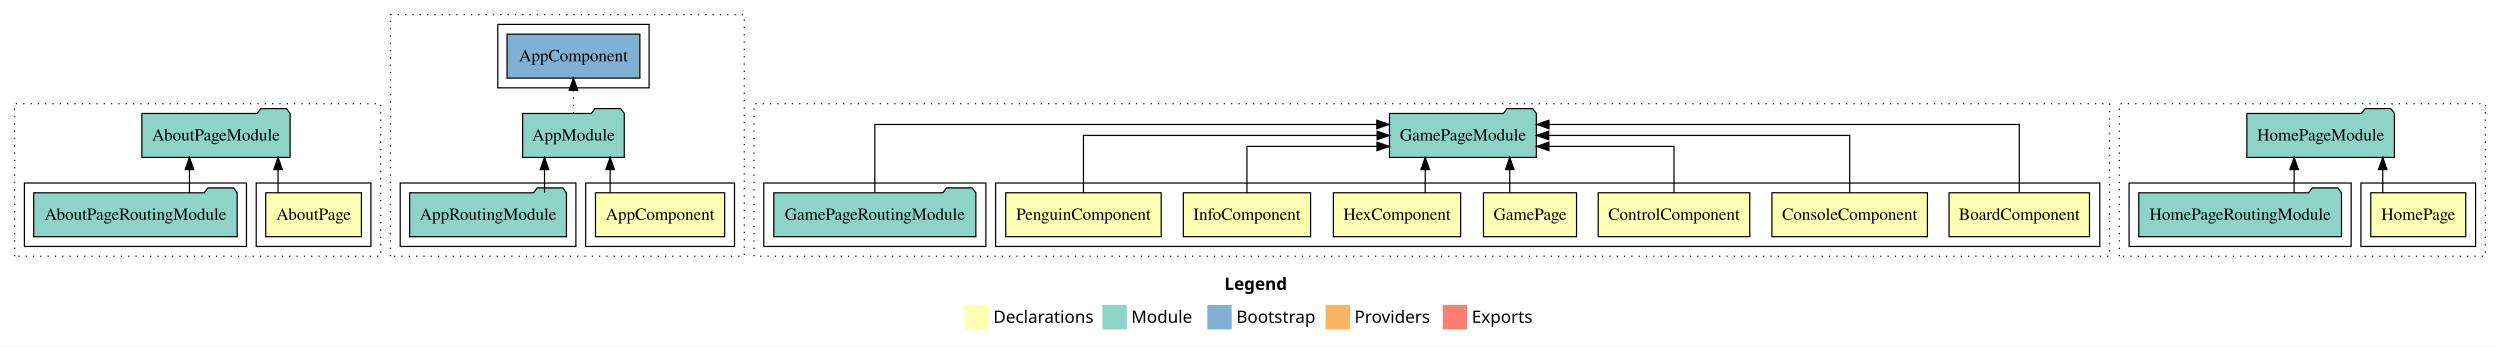
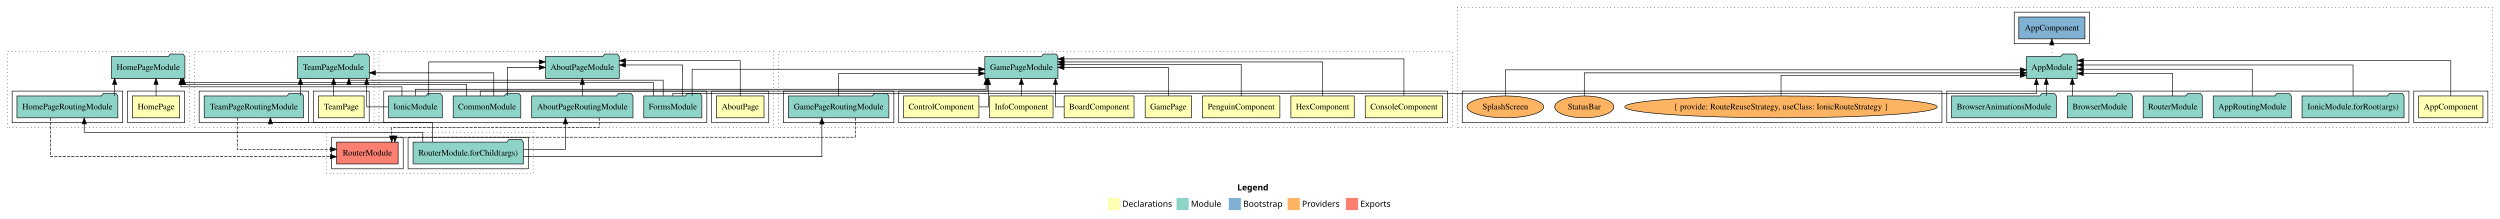
- <svg xmlns="http://www.w3.org/2000/svg" width="2049pt" height="284pt" viewBox="0.00 0.00 2049.00 284.00">
-   <g id="graph0" class="graph" transform="scale(1 1) rotate(0) translate(4 280)">
-     <polygon fill="#ffffff" stroke="transparent" points="-4,4 -4,-280 2045,-280 2045,4 -4,4" />
-     <text text-anchor="start" x="999.509" y="-42.4" font-family="sans-serif" font-weight="bold" font-size="14.00" fill="#000000">Legend</text>
-     <polygon fill="#ffffb3" stroke="transparent" points="786.5,-10 786.5,-30 806.5,-30 806.5,-10 786.5,-10" />
-     <text text-anchor="start" x="810.129" y="-15.4" font-family="sans-serif" font-size="14.00" fill="#000000">  Declarations</text>
-     <polygon fill="#8dd3c7" stroke="transparent" points="899.5,-10 899.5,-30 919.5,-30 919.5,-10 899.5,-10" />
-     <text text-anchor="start" x="923.225" y="-15.4" font-family="sans-serif" font-size="14.00" fill="#000000">  Module</text>
-     <polygon fill="#80b1d3" stroke="transparent" points="985.5,-10 985.5,-30 1005.5,-30 1005.5,-10 985.5,-10" />
-     <text text-anchor="start" x="1009.281" y="-15.4" font-family="sans-serif" font-size="14.00" fill="#000000">  Bootstrap</text>
-     <polygon fill="#fdb462" stroke="transparent" points="1082.5,-10 1082.5,-30 1102.5,-30 1102.5,-10 1082.5,-10" />
-     <text text-anchor="start" x="1106.173" y="-15.4" font-family="sans-serif" font-size="14.00" fill="#000000">  Providers</text>
-     <polygon fill="#fb8072" stroke="transparent" points="1178.5,-10 1178.5,-30 1198.5,-30 1198.5,-10 1178.5,-10" />
-     <text text-anchor="start" x="1202.226" y="-15.4" font-family="sans-serif" font-size="14.00" fill="#000000">  Exports</text>
+ <svg xmlns="http://www.w3.org/2000/svg" width="4117pt" height="360pt" viewBox="0.00 0.00 4117.00 360.00">
+   <g id="graph0" class="graph" transform="scale(1 1) rotate(0) translate(4 356)">
+     <polygon fill="#ffffff" stroke="transparent" points="-4,4 -4,-356 4113,-356 4113,4 -4,4" />
+     <text text-anchor="start" x="2033.509" y="-42.4" font-family="sans-serif" font-weight="bold" font-size="14.00" fill="#000000">Legend</text>
+     <polygon fill="#ffffb3" stroke="transparent" points="1820.5,-10 1820.5,-30 1840.5,-30 1840.5,-10 1820.5,-10" />
+     <text text-anchor="start" x="1844.129" y="-15.4" font-family="sans-serif" font-size="14.00" fill="#000000">  Declarations</text>
+     <polygon fill="#8dd3c7" stroke="transparent" points="1933.5,-10 1933.5,-30 1953.5,-30 1953.5,-10 1933.5,-10" />
+     <text text-anchor="start" x="1957.225" y="-15.4" font-family="sans-serif" font-size="14.00" fill="#000000">  Module</text>
+     <polygon fill="#80b1d3" stroke="transparent" points="2019.5,-10 2019.5,-30 2039.5,-30 2039.5,-10 2019.5,-10" />
+     <text text-anchor="start" x="2043.281" y="-15.4" font-family="sans-serif" font-size="14.00" fill="#000000">  Bootstrap</text>
+     <polygon fill="#fdb462" stroke="transparent" points="2116.5,-10 2116.5,-30 2136.5,-30 2136.5,-10 2116.5,-10" />
+     <text text-anchor="start" x="2140.173" y="-15.4" font-family="sans-serif" font-size="14.00" fill="#000000">  Providers</text>
+     <polygon fill="#fb8072" stroke="transparent" points="2212.5,-10 2212.5,-30 2232.5,-30 2232.5,-10 2212.5,-10" />
+     <text text-anchor="start" x="2236.226" y="-15.4" font-family="sans-serif" font-size="14.00" fill="#000000">  Exports</text>
    <g id="clust1" class="cluster">
-       <polygon fill="none" stroke="#000000" stroke-dasharray="1,5" points="8,-70 8,-195 308,-195 308,-70 8,-70" />
+       <polygon fill="none" stroke="#000000" stroke-dasharray="1,5" points="620,-146 620,-271 1270,-271 1270,-146 620,-146" />
    </g>
    <g id="clust2" class="cluster">
-       <polygon fill="none" stroke="#000000" points="206,-78 206,-130 300,-130 300,-78 206,-78" />
+       <polygon fill="none" stroke="#000000" points="1168,-154 1168,-206 1262,-206 1262,-154 1168,-154" />
    </g>
    <g id="clust4" class="cluster">
-       <polygon fill="none" stroke="#000000" points="16,-78 16,-130 198,-130 198,-78 16,-78" />
+       <polygon fill="none" stroke="#000000" points="628,-154 628,-206 1160,-206 1160,-154 628,-154" />
+     </g>
+     <g id="clust8" class="cluster">
+       <polygon fill="none" stroke="#000000" stroke-dasharray="1,5" points="534,-70 534,-138 874,-138 874,-70 534,-70" />
+     </g>
+     <g id="clust10" class="cluster">
+       <polygon fill="none" stroke="#000000" points="668,-78 668,-130 866,-130 866,-78 668,-78" />
+     </g>
+     <g id="clust11" class="cluster">
+       <polygon fill="none" stroke="#000000" points="542,-78 542,-130 660,-130 660,-78 542,-78" />
    </g>
    <g id="clust14" class="cluster">
-       <polygon fill="none" stroke="#000000" stroke-dasharray="1,5" points="316,-70 316,-268 606,-268 606,-70 316,-70" />
+       <polygon fill="none" stroke="#000000" stroke-dasharray="1,5" points="2396,-146 2396,-344 4101,-344 4101,-146 2396,-146" />
    </g>
    <g id="clust15" class="cluster">
-       <polygon fill="none" stroke="#000000" points="476,-78 476,-130 598,-130 598,-78 476,-78" />
+       <polygon fill="none" stroke="#000000" points="3971,-154 3971,-206 4093,-206 4093,-154 3971,-154" />
    </g>
    <g id="clust17" class="cluster">
-       <polygon fill="none" stroke="#000000" points="324,-78 324,-130 468,-130 468,-78 324,-78" />
+       <polygon fill="none" stroke="#000000" points="3202,-154 3202,-206 3963,-206 3963,-154 3202,-154" />
    </g>
    <g id="clust19" class="cluster">
-       <polygon fill="none" stroke="#000000" points="404,-208 404,-260 528,-260 528,-208 404,-208" />
-     </g>
-     <g id="clust27" class="cluster">
-       <polygon fill="none" stroke="#000000" stroke-dasharray="1,5" points="614,-70 614,-195 1725,-195 1725,-70 614,-70" />
-     </g>
-     <g id="clust28" class="cluster">
-       <polygon fill="none" stroke="#000000" points="812,-78 812,-130 1717,-130 1717,-78 812,-78" />
-     </g>
-     <g id="clust36" class="cluster">
-       <polygon fill="none" stroke="#000000" points="622,-78 622,-130 804,-130 804,-78 622,-78" />
-     </g>
-     <g id="clust46" class="cluster">
-       <polygon fill="none" stroke="#000000" stroke-dasharray="1,5" points="1733,-70 1733,-195 2033,-195 2033,-70 1733,-70" />
-     </g>
-     <g id="clust47" class="cluster">
-       <polygon fill="none" stroke="#000000" points="1931,-78 1931,-130 2025,-130 2025,-78 1931,-78" />
-     </g>
-     <g id="clust49" class="cluster">
-       <polygon fill="none" stroke="#000000" points="1741,-78 1741,-130 1923,-130 1923,-78 1741,-78" />
+       <polygon fill="none" stroke="#000000" points="3313,-284 3313,-336 3437,-336 3437,-284 3313,-284" />
+     </g>
+     <g id="clust20" class="cluster">
+       <polygon fill="none" stroke="#000000" points="2404,-154 2404,-206 3194,-206 3194,-154 2404,-154" />
+     </g>
+     <g id="clust21" class="cluster">
+       <polygon fill="none" stroke="#000000" stroke-dasharray="1,5" points="1278,-146 1278,-271 2388,-271 2388,-146 1278,-146" />
+     </g>
+     <g id="clust22" class="cluster">
+       <polygon fill="none" stroke="#000000" points="1476,-154 1476,-206 2380,-206 2380,-154 1476,-154" />
+     </g>
+     <g id="clust30" class="cluster">
+       <polygon fill="none" stroke="#000000" points="1286,-154 1286,-206 1468,-206 1468,-154 1286,-154" />
+     </g>
+     <g id="clust40" class="cluster">
+       <polygon fill="none" stroke="#000000" stroke-dasharray="1,5" points="8,-146 8,-271 308,-271 308,-146 8,-146" />
+     </g>
+     <g id="clust41" class="cluster">
+       <polygon fill="none" stroke="#000000" points="206,-154 206,-206 300,-206 300,-154 206,-154" />
+     </g>
+     <g id="clust43" class="cluster">
+       <polygon fill="none" stroke="#000000" points="16,-154 16,-206 198,-206 198,-154 16,-154" />
+     </g>
+     <g id="clust53" class="cluster">
+       <polygon fill="none" stroke="#000000" stroke-dasharray="1,5" points="316,-146 316,-271 612,-271 612,-146 316,-146" />
+     </g>
+     <g id="clust54" class="cluster">
+       <polygon fill="none" stroke="#000000" points="512,-154 512,-206 604,-206 604,-154 512,-154" />
+     </g>
+     <g id="clust56" class="cluster">
+       <polygon fill="none" stroke="#000000" points="324,-154 324,-206 504,-206 504,-154 324,-154" />
    </g>
    <g id="node1" class="node">
-       <polygon fill="#ffffb3" stroke="#000000" points="292.209,-122 213.791,-122 213.791,-86 292.209,-86 292.209,-122" />
-       <text text-anchor="middle" x="253" y="-99.8" font-family="Times,serif" font-size="14.00" fill="#000000">AboutPage</text>
+       <polygon fill="#ffffb3" stroke="#000000" points="1254.209,-198 1175.791,-198 1175.791,-162 1254.209,-162 1254.209,-198" />
+       <text text-anchor="middle" x="1215" y="-175.8" font-family="Times,serif" font-size="14.00" fill="#000000">AboutPage</text>
    </g>
    <g id="node2" class="node">
-       <polygon fill="#8dd3c7" stroke="#000000" points="233.759,-187 230.759,-191 209.759,-191 206.759,-187 112.241,-187 112.241,-151 233.759,-151 233.759,-187" />
-       <text text-anchor="middle" x="173" y="-164.8" font-family="Times,serif" font-size="14.00" fill="#000000">AboutPageModule</text>
+       <polygon fill="#8dd3c7" stroke="#000000" points="1015.759,-263 1012.759,-267 991.759,-267 988.759,-263 894.241,-263 894.241,-227 1015.759,-227 1015.759,-263" />
+       <text text-anchor="middle" x="955" y="-240.8" font-family="Times,serif" font-size="14.00" fill="#000000">AboutPageModule</text>
    </g>
    <g id="edge1" class="edge">
-       <path fill="none" stroke="#000000" d="M223.887,-122.106C223.887,-122.106 223.887,-140.991 223.887,-140.991" />
-       <polygon fill="#000000" stroke="#000000" points="220.387,-140.991 223.887,-150.991 227.387,-140.991 220.387,-140.991" />
+       <path fill="none" stroke="#000000" d="M1215,-198.011C1215,-220.485 1215,-256 1215,-256 1215,-256 1025.958,-256 1025.958,-256" />
+       <polygon fill="#000000" stroke="#000000" points="1025.958,-252.5 1015.958,-256 1025.958,-259.5 1025.958,-252.5" />
    </g>
    <g id="node3" class="node">
-       <polygon fill="#8dd3c7" stroke="#000000" points="190.377,-122 187.377,-126 166.377,-126 163.377,-122 23.623,-122 23.623,-86 190.377,-86 190.377,-122" />
-       <text text-anchor="middle" x="107" y="-99.8" font-family="Times,serif" font-size="14.00" fill="#000000">AboutPageRoutingModule</text>
+       <polygon fill="#8dd3c7" stroke="#000000" points="853.668,-198 850.668,-202 829.668,-202 826.668,-198 742.332,-198 742.332,-162 853.668,-162 853.668,-198" />
+       <text text-anchor="middle" x="798" y="-175.8" font-family="Times,serif" font-size="14.00" fill="#000000">CommonModule</text>
    </g>
    <g id="edge2" class="edge">
-       <path fill="none" stroke="#000000" d="M151.28,-122.106C151.28,-122.106 151.28,-140.991 151.28,-140.991" />
-       <polygon fill="#000000" stroke="#000000" points="147.78,-140.991 151.28,-150.991 154.78,-140.991 147.78,-140.991" />
+       <path fill="none" stroke="#000000" d="M831.5,-198.106C831.5,-217.339 831.5,-245 831.5,-245 831.5,-245 883.974,-245 883.974,-245" />
+       <polygon fill="#000000" stroke="#000000" points="883.974,-248.5 893.974,-245 883.974,-241.5 883.974,-248.5" />
+     </g>
+     <g id="node27" class="node">
+       <polygon fill="#8dd3c7" stroke="#000000" points="1738.188,-263 1735.188,-267 1714.188,-267 1711.188,-263 1617.812,-263 1617.812,-227 1738.188,-227 1738.188,-263" />
+       <text text-anchor="middle" x="1678" y="-240.8" font-family="Times,serif" font-size="14.00" fill="#000000">GamePageModule</text>
+     </g>
+     <g id="edge26" class="edge">
+       <path fill="none" stroke="#000000" d="M786.833,-198.058C786.833,-202.494 786.833,-206 786.833,-206 786.833,-206 1621.79,-206 1621.79,-206 1621.79,-206 1621.79,-216.87 1621.79,-216.87" />
+       <polygon fill="#000000" stroke="#000000" points="1618.29,-216.87 1621.79,-226.87 1625.29,-216.87 1618.29,-216.87" />
+     </g>
+     <g id="node30" class="node">
+       <polygon fill="#8dd3c7" stroke="#000000" points="300.473,-263 297.473,-267 276.473,-267 273.473,-263 179.527,-263 179.527,-227 300.473,-227 300.473,-263" />
+       <text text-anchor="middle" x="240" y="-240.8" font-family="Times,serif" font-size="14.00" fill="#000000">HomePageModule</text>
+     </g>
+     <g id="edge33" class="edge">
+       <path fill="none" stroke="#000000" d="M764.5,-198.066C764.5,-207.459 764.5,-217 764.5,-217 764.5,-217 296.099,-217 296.099,-217 296.099,-217 296.099,-217.979 296.099,-217.979" />
+       <polygon fill="#000000" stroke="#000000" points="292.599,-216.793 296.099,-226.793 299.599,-216.793 292.599,-216.793" />
+     </g>
+     <g id="node33" class="node">
+       <polygon fill="#8dd3c7" stroke="#000000" points="604.135,-263 601.135,-267 580.135,-267 577.135,-263 485.865,-263 485.865,-227 604.135,-227 604.135,-263" />
+       <text text-anchor="middle" x="545" y="-240.8" font-family="Times,serif" font-size="14.00" fill="#000000">TeamPageModule</text>
+     </g>
+     <g id="edge40" class="edge">
+       <path fill="none" stroke="#000000" d="M809.167,-198.027C809.167,-214.398 809.167,-236 809.167,-236 809.167,-236 614.284,-236 614.284,-236" />
+       <polygon fill="#000000" stroke="#000000" points="614.284,-232.5 604.284,-236 614.284,-239.5 614.284,-232.5" />
    </g>
    <g id="node4" class="node">
-       <polygon fill="#ffffb3" stroke="#000000" points="589.94,-122 484.06,-122 484.06,-86 589.94,-86 589.94,-122" />
-       <text text-anchor="middle" x="537" y="-99.8" font-family="Times,serif" font-size="14.00" fill="#000000">AppComponent</text>
+       <polygon fill="#8dd3c7" stroke="#000000" points="1151.829,-198 1148.829,-202 1127.829,-202 1124.829,-198 1056.171,-198 1056.171,-162 1151.829,-162 1151.829,-198" />
+       <text text-anchor="middle" x="1104" y="-175.8" font-family="Times,serif" font-size="14.00" fill="#000000">FormsModule</text>
+     </g>
+     <g id="edge3" class="edge">
+       <path fill="none" stroke="#000000" d="M1119.888,-198.129C1119.888,-218.572 1119.888,-249 1119.888,-249 1119.888,-249 1025.93,-249 1025.93,-249" />
+       <polygon fill="#000000" stroke="#000000" points="1025.93,-245.5 1015.93,-249 1025.93,-252.5 1025.93,-245.5" />
+     </g>
+     <g id="node10" class="node">
+       <polygon fill="#8dd3c7" stroke="#000000" points="3416.657,-263 3413.657,-267 3392.657,-267 3389.657,-263 3333.343,-263 3333.343,-227 3416.657,-227 3416.657,-263" />
+       <text text-anchor="middle" x="3375" y="-240.8" font-family="Times,serif" font-size="14.00" fill="#000000">AppModule</text>
+     </g>
+     <g id="edge12" class="edge">
+       <path fill="none" stroke="#000000" d="M1104,-198.168C1104,-200.448 1104,-202 1104,-202 1104,-202 3349.498,-202 3349.498,-202 3349.498,-202 3349.498,-216.515 3349.498,-216.515" />
+       <polygon fill="#000000" stroke="#000000" points="3345.998,-216.514 3349.498,-226.515 3352.998,-216.515 3345.998,-216.514" />
+     </g>
+     <g id="edge27" class="edge">
+       <path fill="none" stroke="#000000" d="M1135.776,-198.267C1135.776,-216.555 1135.776,-242 1135.776,-242 1135.776,-242 1607.901,-242 1607.901,-242" />
+       <polygon fill="#000000" stroke="#000000" points="1607.901,-245.5 1617.901,-242 1607.901,-238.5 1607.901,-245.5" />
+     </g>
+     <g id="edge34" class="edge">
+       <path fill="none" stroke="#000000" d="M1072.224,-198.127C1072.224,-208.711 1072.224,-220 1072.224,-220 1072.224,-220 298.293,-220 298.293,-220 298.293,-220 298.293,-220.683 298.293,-220.683" />
+       <polygon fill="#000000" stroke="#000000" points="294.793,-216.831 298.293,-226.831 301.793,-216.831 294.793,-216.831" />
+     </g>
+     <g id="edge41" class="edge">
+       <path fill="none" stroke="#000000" d="M1088.112,-198.15C1088.112,-210.271 1088.112,-224 1088.112,-224 1088.112,-224 570.514,-224 570.514,-224 570.514,-224 570.514,-224.292 570.514,-224.292" />
+       <polygon fill="#000000" stroke="#000000" points="567.014,-216.92 570.514,-226.92 574.014,-216.92 567.014,-216.92" />
    </g>
    <g id="node5" class="node">
-       <polygon fill="#8dd3c7" stroke="#000000" points="507.657,-187 504.657,-191 483.657,-191 480.657,-187 424.343,-187 424.343,-151 507.657,-151 507.657,-187" />
-       <text text-anchor="middle" x="466" y="-164.8" font-family="Times,serif" font-size="14.00" fill="#000000">AppModule</text>
-     </g>
-     <g id="edge3" class="edge">
-       <path fill="none" stroke="#000000" d="M496.054,-122.106C496.054,-122.106 496.054,-140.991 496.054,-140.991" />
-       <polygon fill="#000000" stroke="#000000" points="492.554,-140.991 496.054,-150.991 499.554,-140.991 492.554,-140.991" />
+       <polygon fill="#8dd3c7" stroke="#000000" points="724.316,-198 721.316,-202 700.316,-202 697.316,-198 635.684,-198 635.684,-162 724.316,-162 724.316,-198" />
+       <text text-anchor="middle" x="680" y="-175.8" font-family="Times,serif" font-size="14.00" fill="#000000">IonicModule</text>
+     </g>
+     <g id="edge4" class="edge">
+       <path fill="none" stroke="#000000" d="M702.079,-198.292C702.079,-220.206 702.079,-254 702.079,-254 702.079,-254 884.097,-254 884.097,-254" />
+       <polygon fill="#000000" stroke="#000000" points="884.097,-257.5 894.097,-254 884.097,-250.5 884.097,-257.5" />
+     </g>
+     <g id="edge28" class="edge">
+       <path fill="none" stroke="#000000" d="M680,-198.202C680,-204.028 680,-209 680,-209 680,-209 1619.848,-209 1619.848,-209 1619.848,-209 1619.848,-216.578 1619.848,-216.578" />
+       <polygon fill="#000000" stroke="#000000" points="1616.348,-216.578 1619.848,-226.578 1623.348,-216.578 1616.348,-216.578" />
+     </g>
+     <g id="edge35" class="edge">
+       <path fill="none" stroke="#000000" d="M657.921,-198.045C657.921,-205.749 657.921,-213 657.921,-213 657.921,-213 293.906,-213 293.906,-213 293.906,-213 293.906,-216.757 293.906,-216.757" />
+       <polygon fill="#000000" stroke="#000000" points="290.406,-216.757 293.906,-226.757 297.406,-216.757 290.406,-216.757" />
+     </g>
+     <g id="edge42" class="edge">
+       <path fill="none" stroke="#000000" d="M635.749,-180C617.231,-180 599.929,-180 599.929,-180 599.929,-180 599.929,-216.894 599.929,-216.894" />
+       <polygon fill="#000000" stroke="#000000" points="596.43,-216.894 599.929,-226.894 603.43,-216.894 596.43,-216.894" />
+     </g>
+     <g id="node6" class="node">
+       <polygon fill="#8dd3c7" stroke="#000000" points="1038.377,-198 1035.377,-202 1014.377,-202 1011.377,-198 871.623,-198 871.623,-162 1038.377,-162 1038.377,-198" />
+       <text text-anchor="middle" x="955" y="-175.8" font-family="Times,serif" font-size="14.00" fill="#000000">AboutPageRoutingModule</text>
+     </g>
+     <g id="edge5" class="edge">
+       <path fill="none" stroke="#000000" d="M955,-198.106C955,-198.106 955,-216.991 955,-216.991" />
+       <polygon fill="#000000" stroke="#000000" points="951.5,-216.991 955,-226.991 958.5,-216.991 951.5,-216.991" />
+     </g>
+     <g id="node8" class="node">
+       <polygon fill="#fb8072" stroke="#000000" points="651.652,-122 550.348,-122 550.348,-86 651.652,-86 651.652,-122" />
+       <text text-anchor="middle" x="601" y="-99.8" font-family="Times,serif" font-size="14.00" fill="#000000">RouterModule </text>
+     </g>
+     <g id="edge7" class="edge">
+       <path fill="none" stroke="#000000" stroke-dasharray="5,2" d="M982.813,-161.806C982.813,-153.722 982.813,-146 982.813,-146 982.813,-146 641.087,-146 641.087,-146 641.087,-146 641.087,-132.055 641.087,-132.055" />
+       <polygon fill="#000000" stroke="#000000" points="644.587,-132.055 641.087,-122.055 637.587,-132.056 644.587,-132.055" />
    </g>
    <g id="node7" class="node">
-       <polygon fill="#80b1d3" stroke="#000000" points="520.439,-252 411.561,-252 411.561,-216 520.439,-216 520.439,-252" />
-       <text text-anchor="middle" x="466" y="-229.8" font-family="Times,serif" font-size="14.00" fill="#000000">AppComponent </text>
-     </g>
-     <g id="edge5" class="edge">
-       <path fill="none" stroke="#000000" stroke-dasharray="1,5" d="M466,-187.106C466,-187.106 466,-205.991 466,-205.991" />
-       <polygon fill="#000000" stroke="#000000" points="462.5,-205.991 466,-215.991 469.5,-205.991 462.5,-205.991" />
-     </g>
-     <g id="node6" class="node">
-       <polygon fill="#8dd3c7" stroke="#000000" points="460.274,-122 457.274,-126 436.274,-126 433.274,-122 331.726,-122 331.726,-86 460.274,-86 460.274,-122" />
-       <text text-anchor="middle" x="396" y="-99.8" font-family="Times,serif" font-size="14.00" fill="#000000">AppRoutingModule</text>
-     </g>
-     <g id="edge4" class="edge">
-       <path fill="none" stroke="#000000" d="M442.279,-122.106C442.279,-122.106 442.279,-140.991 442.279,-140.991" />
-       <polygon fill="#000000" stroke="#000000" points="438.779,-140.991 442.279,-150.991 445.779,-140.991 438.779,-140.991" />
-     </g>
-     <g id="node8" class="node">
-       <polygon fill="#ffffb3" stroke="#000000" points="1708.545,-122 1593.455,-122 1593.455,-86 1708.545,-86 1708.545,-122" />
-       <text text-anchor="middle" x="1651" y="-99.8" font-family="Times,serif" font-size="14.00" fill="#000000">BoardComponent</text>
+       <polygon fill="#8dd3c7" stroke="#000000" points="857.732,-122 854.732,-126 833.732,-126 830.732,-122 676.268,-122 676.268,-86 857.732,-86 857.732,-122" />
+       <text text-anchor="middle" x="767" y="-99.8" font-family="Times,serif" font-size="14.00" fill="#000000">RouterModule.forChild(args)</text>
+     </g>
+     <g id="edge6" class="edge">
+       <path fill="none" stroke="#000000" d="M857.858,-110C894.013,-110 927.187,-110 927.187,-110 927.187,-110 927.187,-151.973 927.187,-151.973" />
+       <polygon fill="#000000" stroke="#000000" points="923.687,-151.973 927.187,-161.973 930.687,-151.973 923.687,-151.973" />
+     </g>
+     <g id="node28" class="node">
+       <polygon fill="#8dd3c7" stroke="#000000" points="1459.806,-198 1456.806,-202 1435.806,-202 1432.806,-198 1294.194,-198 1294.194,-162 1459.806,-162 1459.806,-198" />
+       <text text-anchor="middle" x="1377" y="-175.8" font-family="Times,serif" font-size="14.00" fill="#000000">GamePageRoutingModule</text>
+     </g>
+     <g id="edge30" class="edge">
+       <path fill="none" stroke="#000000" d="M857.688,-98C1021.395,-98 1349.449,-98 1349.449,-98 1349.449,-98 1349.449,-151.802 1349.449,-151.802" />
+       <polygon fill="#000000" stroke="#000000" points="1345.949,-151.802 1349.449,-161.802 1352.949,-151.802 1345.949,-151.802" />
+     </g>
+     <g id="node31" class="node">
+       <polygon fill="#8dd3c7" stroke="#000000" points="190.091,-198 187.091,-202 166.091,-202 163.091,-198 23.909,-198 23.909,-162 190.091,-162 190.091,-198" />
+       <text text-anchor="middle" x="107" y="-175.8" font-family="Times,serif" font-size="14.00" fill="#000000">HomePageRoutingModule</text>
+     </g>
+     <g id="edge37" class="edge">
+       <path fill="none" stroke="#000000" d="M692.308,-122.194C692.308,-130.278 692.308,-138 692.308,-138 692.308,-138 134.682,-138 134.682,-138 134.682,-138 134.682,-151.945 134.682,-151.945" />
+       <polygon fill="#000000" stroke="#000000" points="131.182,-151.944 134.682,-161.945 138.182,-151.945 131.182,-151.944" />
+     </g>
+     <g id="node34" class="node">
+       <polygon fill="#8dd3c7" stroke="#000000" points="495.752,-198 492.752,-202 471.752,-202 468.752,-198 332.248,-198 332.248,-162 495.752,-162 495.752,-198" />
+       <text text-anchor="middle" x="414" y="-175.8" font-family="Times,serif" font-size="14.00" fill="#000000">TeamPageRoutingModule</text>
+     </g>
+     <g id="edge44" class="edge">
+       <path fill="none" stroke="#000000" d="M708.233,-122.051C708.233,-136.373 708.233,-154 708.233,-154 708.233,-154 441.292,-154 441.292,-154 441.292,-154 441.292,-154.794 441.292,-154.794" />
+       <polygon fill="#000000" stroke="#000000" points="437.792,-151.942 441.292,-161.942 444.792,-151.942 437.792,-151.942" />
+     </g>
+     <g id="node9" class="node">
+       <polygon fill="#ffffb3" stroke="#000000" points="4084.94,-198 3979.06,-198 3979.06,-162 4084.94,-162 4084.94,-198" />
+       <text text-anchor="middle" x="4032" y="-175.8" font-family="Times,serif" font-size="14.00" fill="#000000">AppComponent</text>
+     </g>
+     <g id="edge8" class="edge">
+       <path fill="none" stroke="#000000" d="M4032,-198.011C4032,-220.485 4032,-256 4032,-256 4032,-256 3426.847,-256 3426.847,-256" />
+       <polygon fill="#000000" stroke="#000000" points="3426.847,-252.5 3416.847,-256 3426.847,-259.5 3426.847,-252.5" />
+     </g>
+     <g id="node16" class="node">
+       <polygon fill="#80b1d3" stroke="#000000" points="3429.439,-328 3320.561,-328 3320.561,-292 3429.439,-292 3429.439,-328" />
+       <text text-anchor="middle" x="3375" y="-305.8" font-family="Times,serif" font-size="14.00" fill="#000000">AppComponent </text>
+     </g>
+     <g id="edge15" class="edge">
+       <path fill="none" stroke="#000000" stroke-dasharray="1,5" d="M3375,-263.106C3375,-263.106 3375,-281.991 3375,-281.991" />
+       <polygon fill="#000000" stroke="#000000" points="3371.5,-281.991 3375,-291.991 3378.5,-281.991 3371.5,-281.991" />
+     </g>
+     <g id="node11" class="node">
+       <polygon fill="#8dd3c7" stroke="#000000" points="3622.653,-198 3619.653,-202 3598.653,-202 3595.653,-198 3525.347,-198 3525.347,-162 3622.653,-162 3622.653,-198" />
+       <text text-anchor="middle" x="3574" y="-175.8" font-family="Times,serif" font-size="14.00" fill="#000000">RouterModule</text>
+     </g>
+     <g id="edge9" class="edge">
+       <path fill="none" stroke="#000000" d="M3574,-198.009C3574,-214.049 3574,-235 3574,-235 3574,-235 3426.717,-235 3426.717,-235" />
+       <polygon fill="#000000" stroke="#000000" points="3426.717,-231.5 3416.717,-235 3426.717,-238.5 3426.717,-231.5" />
+     </g>
+     <g id="node12" class="node">
+       <polygon fill="#8dd3c7" stroke="#000000" points="3507.473,-198 3504.473,-202 3483.473,-202 3480.473,-198 3400.527,-198 3400.527,-162 3507.473,-162 3507.473,-198" />
+       <text text-anchor="middle" x="3454" y="-175.8" font-family="Times,serif" font-size="14.00" fill="#000000">BrowserModule</text>
+     </g>
+     <g id="edge10" class="edge">
+       <path fill="none" stroke="#000000" d="M3408.671,-198.106C3408.671,-198.106 3408.671,-216.991 3408.671,-216.991" />
+       <polygon fill="#000000" stroke="#000000" points="3405.171,-216.991 3408.671,-226.991 3412.171,-216.991 3405.171,-216.991" />
+     </g>
+     <g id="node13" class="node">
+       <polygon fill="#8dd3c7" stroke="#000000" points="3382.302,-198 3379.302,-202 3358.302,-202 3355.302,-198 3209.698,-198 3209.698,-162 3382.302,-162 3382.302,-198" />
+       <text text-anchor="middle" x="3296" y="-175.8" font-family="Times,serif" font-size="14.00" fill="#000000">BrowserAnimationsModule</text>
+     </g>
+     <g id="edge11" class="edge">
+       <path fill="none" stroke="#000000" d="M3365.825,-198.106C3365.825,-198.106 3365.825,-216.991 3365.825,-216.991" />
+       <polygon fill="#000000" stroke="#000000" points="3362.325,-216.991 3365.825,-226.991 3369.325,-216.991 3362.325,-216.991" />
+     </g>
+     <g id="node14" class="node">
+       <polygon fill="#8dd3c7" stroke="#000000" points="3955.005,-198 3952.005,-202 3931.005,-202 3928.005,-198 3786.995,-198 3786.995,-162 3955.005,-162 3955.005,-198" />
+       <text text-anchor="middle" x="3871" y="-175.8" font-family="Times,serif" font-size="14.00" fill="#000000">IonicModule.forRoot(args)</text>
+     </g>
+     <g id="edge13" class="edge">
+       <path fill="none" stroke="#000000" d="M3871,-198.129C3871,-218.572 3871,-249 3871,-249 3871,-249 3426.861,-249 3426.861,-249" />
+       <polygon fill="#000000" stroke="#000000" points="3426.861,-245.5 3416.861,-249 3426.861,-252.5 3426.861,-245.5" />
    </g>
    <g id="node15" class="node">
-       <polygon fill="#8dd3c7" stroke="#000000" points="1255.188,-187 1252.188,-191 1231.188,-191 1228.188,-187 1134.812,-187 1134.812,-151 1255.188,-151 1255.188,-187" />
-       <text text-anchor="middle" x="1195" y="-164.8" font-family="Times,serif" font-size="14.00" fill="#000000">GamePageModule</text>
-     </g>
-     <g id="edge6" class="edge">
-       <path fill="none" stroke="#000000" d="M1651,-122.292C1651,-144.206 1651,-178 1651,-178 1651,-178 1265.553,-178 1265.553,-178" />
-       <polygon fill="#000000" stroke="#000000" points="1265.553,-174.5 1255.553,-178 1265.553,-181.5 1265.553,-174.5" />
-     </g>
-     <g id="node9" class="node">
-       <polygon fill="#ffffb3" stroke="#000000" points="1575.719,-122 1448.281,-122 1448.281,-86 1575.719,-86 1575.719,-122" />
-       <text text-anchor="middle" x="1512" y="-99.8" font-family="Times,serif" font-size="14.00" fill="#000000">ConsoleComponent</text>
-     </g>
-     <g id="edge7" class="edge">
-       <path fill="none" stroke="#000000" d="M1512,-122.106C1512,-141.339 1512,-169 1512,-169 1512,-169 1265.371,-169 1265.371,-169" />
-       <polygon fill="#000000" stroke="#000000" points="1265.371,-165.5 1255.371,-169 1265.371,-172.5 1265.371,-165.5" />
-     </g>
-     <g id="node10" class="node">
-       <polygon fill="#ffffb3" stroke="#000000" points="1430.111,-122 1305.889,-122 1305.889,-86 1430.111,-86 1430.111,-122" />
-       <text text-anchor="middle" x="1368" y="-99.8" font-family="Times,serif" font-size="14.00" fill="#000000">ControlComponent</text>
-     </g>
-     <g id="edge8" class="edge">
-       <path fill="none" stroke="#000000" d="M1368,-122.027C1368,-138.398 1368,-160 1368,-160 1368,-160 1265.507,-160 1265.507,-160" />
-       <polygon fill="#000000" stroke="#000000" points="1265.507,-156.5 1255.507,-160 1265.507,-163.5 1265.507,-156.5" />
-     </g>
-     <g id="node11" class="node">
-       <polygon fill="#ffffb3" stroke="#000000" points="1288.139,-122 1211.861,-122 1211.861,-86 1288.139,-86 1288.139,-122" />
-       <text text-anchor="middle" x="1250" y="-99.8" font-family="Times,serif" font-size="14.00" fill="#000000">GamePage</text>
-     </g>
-     <g id="edge9" class="edge">
-       <path fill="none" stroke="#000000" d="M1233.388,-122.106C1233.388,-122.106 1233.388,-140.991 1233.388,-140.991" />
-       <polygon fill="#000000" stroke="#000000" points="1229.888,-140.991 1233.388,-150.991 1236.888,-140.991 1229.888,-140.991" />
-     </g>
-     <g id="node12" class="node">
-       <polygon fill="#ffffb3" stroke="#000000" points="1193.154,-122 1088.846,-122 1088.846,-86 1193.154,-86 1193.154,-122" />
-       <text text-anchor="middle" x="1141" y="-99.8" font-family="Times,serif" font-size="14.00" fill="#000000">HexComponent</text>
-     </g>
-     <g id="edge10" class="edge">
-       <path fill="none" stroke="#000000" d="M1164.116,-122.106C1164.116,-122.106 1164.116,-140.991 1164.116,-140.991" />
-       <polygon fill="#000000" stroke="#000000" points="1160.617,-140.991 1164.116,-150.991 1167.617,-140.991 1160.617,-140.991" />
-     </g>
-     <g id="node13" class="node">
-       <polygon fill="#ffffb3" stroke="#000000" points="1070.154,-122 965.846,-122 965.846,-86 1070.154,-86 1070.154,-122" />
-       <text text-anchor="middle" x="1018" y="-99.8" font-family="Times,serif" font-size="14.00" fill="#000000">InfoComponent</text>
-     </g>
-     <g id="edge11" class="edge">
-       <path fill="none" stroke="#000000" d="M1018,-122.027C1018,-138.398 1018,-160 1018,-160 1018,-160 1124.582,-160 1124.582,-160" />
-       <polygon fill="#000000" stroke="#000000" points="1124.582,-163.5 1134.582,-160 1124.582,-156.5 1124.582,-163.5" />
-     </g>
-     <g id="node14" class="node">
-       <polygon fill="#ffffb3" stroke="#000000" points="947.72,-122 820.28,-122 820.28,-86 947.72,-86 947.72,-122" />
-       <text text-anchor="middle" x="884" y="-99.8" font-family="Times,serif" font-size="14.00" fill="#000000">PenguinComponent</text>
-     </g>
-     <g id="edge12" class="edge">
-       <path fill="none" stroke="#000000" d="M884,-122.106C884,-141.339 884,-169 884,-169 884,-169 1124.667,-169 1124.667,-169" />
-       <polygon fill="#000000" stroke="#000000" points="1124.667,-172.5 1134.667,-169 1124.667,-165.5 1124.667,-172.5" />
-     </g>
-     <g id="node16" class="node">
-       <polygon fill="#8dd3c7" stroke="#000000" points="795.806,-122 792.806,-126 771.806,-126 768.806,-122 630.194,-122 630.194,-86 795.806,-86 795.806,-122" />
-       <text text-anchor="middle" x="713" y="-99.8" font-family="Times,serif" font-size="14.00" fill="#000000">GamePageRoutingModule</text>
-     </g>
-     <g id="edge13" class="edge">
-       <path fill="none" stroke="#000000" d="M713,-122.292C713,-144.206 713,-178 713,-178 713,-178 1124.442,-178 1124.442,-178" />
-       <polygon fill="#000000" stroke="#000000" points="1124.443,-181.5 1134.442,-178 1124.442,-174.5 1124.443,-181.5" />
+       <polygon fill="#8dd3c7" stroke="#000000" points="3769.274,-198 3766.274,-202 3745.274,-202 3742.274,-198 3640.726,-198 3640.726,-162 3769.274,-162 3769.274,-198" />
+       <text text-anchor="middle" x="3705" y="-175.8" font-family="Times,serif" font-size="14.00" fill="#000000">AppRoutingModule</text>
+     </g>
+     <g id="edge14" class="edge">
+       <path fill="none" stroke="#000000" d="M3705,-198.267C3705,-216.555 3705,-242 3705,-242 3705,-242 3426.795,-242 3426.795,-242" />
+       <polygon fill="#000000" stroke="#000000" points="3426.795,-238.5 3416.795,-242 3426.795,-245.5 3426.795,-238.5" />
    </g>
    <g id="node17" class="node">
-       <polygon fill="#ffffb3" stroke="#000000" points="2016.925,-122 1939.075,-122 1939.075,-86 2016.925,-86 2016.925,-122" />
-       <text text-anchor="middle" x="1978" y="-99.8" font-family="Times,serif" font-size="14.00" fill="#000000">HomePage</text>
+       <ellipse fill="#fdb462" stroke="#000000" cx="2605" cy="-180" rx="48.669" ry="18" />
+       <text text-anchor="middle" x="2605" y="-175.8" font-family="Times,serif" font-size="14.00" fill="#000000">StatusBar</text>
+     </g>
+     <g id="edge16" class="edge">
+       <path fill="none" stroke="#000000" d="M2605,-198.027C2605,-214.398 2605,-236 2605,-236 2605,-236 3323.328,-236 3323.328,-236" />
+       <polygon fill="#000000" stroke="#000000" points="3323.329,-239.5 3333.328,-236 3323.328,-232.5 3323.329,-239.5" />
    </g>
    <g id="node18" class="node">
-       <polygon fill="#8dd3c7" stroke="#000000" points="1958.473,-187 1955.473,-191 1934.473,-191 1931.473,-187 1837.527,-187 1837.527,-151 1958.473,-151 1958.473,-187" />
-       <text text-anchor="middle" x="1898" y="-164.8" font-family="Times,serif" font-size="14.00" fill="#000000">HomePageModule</text>
-     </g>
-     <g id="edge14" class="edge">
-       <path fill="none" stroke="#000000" d="M1948.888,-122.106C1948.888,-122.106 1948.888,-140.991 1948.888,-140.991" />
-       <polygon fill="#000000" stroke="#000000" points="1945.388,-140.991 1948.888,-150.991 1952.388,-140.991 1945.388,-140.991" />
+       <ellipse fill="#fdb462" stroke="#000000" cx="2475" cy="-180" rx="63.119" ry="18" />
+       <text text-anchor="middle" x="2475" y="-175.8" font-family="Times,serif" font-size="14.00" fill="#000000">SplashScreen</text>
+     </g>
+     <g id="edge17" class="edge">
+       <path fill="none" stroke="#000000" d="M2475,-198.302C2475,-216.27 2475,-241 2475,-241 2475,-241 3323.098,-241 3323.098,-241" />
+       <polygon fill="#000000" stroke="#000000" points="3323.098,-244.5 3333.098,-241 3323.098,-237.5 3323.098,-244.5" />
    </g>
    <g id="node19" class="node">
-       <polygon fill="#8dd3c7" stroke="#000000" points="1915.091,-122 1912.091,-126 1891.091,-126 1888.091,-122 1748.909,-122 1748.909,-86 1915.091,-86 1915.091,-122" />
-       <text text-anchor="middle" x="1832" y="-99.8" font-family="Times,serif" font-size="14.00" fill="#000000">HomePageRoutingModule</text>
-     </g>
-     <g id="edge15" class="edge">
-       <path fill="none" stroke="#000000" d="M1876.28,-122.106C1876.28,-122.106 1876.28,-140.991 1876.28,-140.991" />
-       <polygon fill="#000000" stroke="#000000" points="1872.78,-140.991 1876.28,-150.991 1879.78,-140.991 1872.78,-140.991" />
+       <ellipse fill="#fdb462" stroke="#000000" cx="2929" cy="-180" rx="257.272" ry="18" />
+       <text text-anchor="middle" x="2929" y="-175.8" font-family="Times,serif" font-size="14.00" fill="#000000">{ provide: RouteReuseStrategy, useClass: IonicRouteStrategy }</text>
+     </g>
+     <g id="edge18" class="edge">
+       <path fill="none" stroke="#000000" d="M2929,-198.187C2929,-213.182 2929,-232 2929,-232 2929,-232 3323.041,-232 3323.041,-232" />
+       <polygon fill="#000000" stroke="#000000" points="3323.041,-235.5 3333.041,-232 3323.041,-228.5 3323.041,-235.5" />
+     </g>
+     <g id="node20" class="node">
+       <polygon fill="#ffffb3" stroke="#000000" points="1958.139,-198 1881.861,-198 1881.861,-162 1958.139,-162 1958.139,-198" />
+       <text text-anchor="middle" x="1920" y="-175.8" font-family="Times,serif" font-size="14.00" fill="#000000">GamePage</text>
+     </g>
+     <g id="edge19" class="edge">
+       <path fill="none" stroke="#000000" d="M1920,-198.106C1920,-217.339 1920,-245 1920,-245 1920,-245 1748.131,-245 1748.131,-245" />
+       <polygon fill="#000000" stroke="#000000" points="1748.131,-241.5 1738.131,-245 1748.131,-248.5 1748.131,-241.5" />
+     </g>
+     <g id="node21" class="node">
+       <polygon fill="#ffffb3" stroke="#000000" points="1863.545,-198 1748.455,-198 1748.455,-162 1863.545,-162 1863.545,-198" />
+       <text text-anchor="middle" x="1806" y="-175.8" font-family="Times,serif" font-size="14.00" fill="#000000">BoardComponent</text>
+     </g>
+     <g id="edge20" class="edge">
+       <path fill="none" stroke="#000000" d="M1748.394,-180C1740.048,-180 1734.21,-180 1734.21,-180 1734.21,-180 1734.21,-216.894 1734.21,-216.894" />
+       <polygon fill="#000000" stroke="#000000" points="1730.71,-216.894 1734.21,-226.894 1737.71,-216.894 1730.71,-216.894" />
+     </g>
+     <g id="node22" class="node">
+       <polygon fill="#ffffb3" stroke="#000000" points="1730.154,-198 1625.846,-198 1625.846,-162 1730.154,-162 1730.154,-198" />
+       <text text-anchor="middle" x="1678" y="-175.8" font-family="Times,serif" font-size="14.00" fill="#000000">InfoComponent</text>
+     </g>
+     <g id="edge21" class="edge">
+       <path fill="none" stroke="#000000" d="M1678,-198.106C1678,-198.106 1678,-216.991 1678,-216.991" />
+       <polygon fill="#000000" stroke="#000000" points="1674.5,-216.991 1678,-226.991 1681.5,-216.991 1674.5,-216.991" />
+     </g>
+     <g id="node23" class="node">
+       <polygon fill="#ffffb3" stroke="#000000" points="1608.111,-198 1483.889,-198 1483.889,-162 1608.111,-162 1608.111,-198" />
+       <text text-anchor="middle" x="1546" y="-175.8" font-family="Times,serif" font-size="14.00" fill="#000000">ControlComponent</text>
+     </g>
+     <g id="edge22" class="edge">
+       <path fill="none" stroke="#000000" d="M1608.374,-180C1617.411,-180 1623.731,-180 1623.731,-180 1623.731,-180 1623.731,-216.894 1623.731,-216.894" />
+       <polygon fill="#000000" stroke="#000000" points="1620.232,-216.894 1623.731,-226.894 1627.232,-216.894 1620.232,-216.894" />
+     </g>
+     <g id="node24" class="node">
+       <polygon fill="#ffffb3" stroke="#000000" points="2371.719,-198 2244.281,-198 2244.281,-162 2371.719,-162 2371.719,-198" />
+       <text text-anchor="middle" x="2308" y="-175.8" font-family="Times,serif" font-size="14.00" fill="#000000">ConsoleComponent</text>
+     </g>
+     <g id="edge23" class="edge">
+       <path fill="none" stroke="#000000" d="M2308,-198.323C2308,-221.66 2308,-259 2308,-259 2308,-259 1748.122,-259 1748.122,-259" />
+       <polygon fill="#000000" stroke="#000000" points="1748.122,-255.5 1738.122,-259 1748.122,-262.5 1748.122,-255.5" />
+     </g>
+     <g id="node25" class="node">
+       <polygon fill="#ffffb3" stroke="#000000" points="2226.154,-198 2121.846,-198 2121.846,-162 2226.154,-162 2226.154,-198" />
+       <text text-anchor="middle" x="2174" y="-175.8" font-family="Times,serif" font-size="14.00" fill="#000000">HexComponent</text>
+     </g>
+     <g id="edge24" class="edge">
+       <path fill="none" stroke="#000000" d="M2174,-198.292C2174,-220.206 2174,-254 2174,-254 2174,-254 1748.323,-254 1748.323,-254" />
+       <polygon fill="#000000" stroke="#000000" points="1748.323,-250.5 1738.323,-254 1748.323,-257.5 1748.323,-250.5" />
+     </g>
+     <g id="node26" class="node">
+       <polygon fill="#ffffb3" stroke="#000000" points="2103.72,-198 1976.28,-198 1976.28,-162 2103.72,-162 2103.72,-198" />
+       <text text-anchor="middle" x="2040" y="-175.8" font-family="Times,serif" font-size="14.00" fill="#000000">PenguinComponent</text>
+     </g>
+     <g id="edge25" class="edge">
+       <path fill="none" stroke="#000000" d="M2040,-198.027C2040,-218.767 2040,-250 2040,-250 2040,-250 1748.183,-250 1748.183,-250" />
+       <polygon fill="#000000" stroke="#000000" points="1748.183,-246.5 1738.183,-250 1748.183,-253.5 1748.183,-246.5" />
+     </g>
+     <g id="edge31" class="edge">
+       <path fill="none" stroke="#000000" stroke-dasharray="5,2" d="M1404.551,-161.949C1404.551,-147.627 1404.551,-130 1404.551,-130 1404.551,-130 646.332,-130 646.332,-130 646.332,-130 646.332,-129.206 646.332,-129.206" />
+       <polygon fill="#000000" stroke="#000000" points="649.832,-132.058 646.332,-122.058 642.832,-132.058 649.832,-132.058" />
+     </g>
+     <g id="edge29" class="edge">
+       <path fill="none" stroke="#000000" d="M1377,-198.009C1377,-214.049 1377,-235 1377,-235 1377,-235 1607.812,-235 1607.812,-235" />
+       <polygon fill="#000000" stroke="#000000" points="1607.812,-238.5 1617.812,-235 1607.812,-231.5 1607.812,-238.5" />
+     </g>
+     <g id="node29" class="node">
+       <polygon fill="#ffffb3" stroke="#000000" points="291.925,-198 214.075,-198 214.075,-162 291.925,-162 291.925,-198" />
+       <text text-anchor="middle" x="253" y="-175.8" font-family="Times,serif" font-size="14.00" fill="#000000">HomePage</text>
+     </g>
+     <g id="edge32" class="edge">
+       <path fill="none" stroke="#000000" d="M253,-198.106C253,-198.106 253,-216.991 253,-216.991" />
+       <polygon fill="#000000" stroke="#000000" points="249.5,-216.991 253,-226.991 256.5,-216.991 249.5,-216.991" />
+     </g>
+     <g id="edge38" class="edge">
+       <path fill="none" stroke="#000000" stroke-dasharray="5,2" d="M79.318,-161.802C79.318,-137.644 79.318,-98 79.318,-98 79.318,-98 540.029,-98 540.029,-98" />
+       <polygon fill="#000000" stroke="#000000" points="540.029,-101.5 550.029,-98 540.029,-94.5 540.029,-101.5" />
+     </g>
+     <g id="edge36" class="edge">
+       <path fill="none" stroke="#000000" d="M184.78,-198.106C184.78,-198.106 184.78,-216.991 184.78,-216.991" />
+       <polygon fill="#000000" stroke="#000000" points="181.28,-216.991 184.78,-226.991 188.28,-216.991 181.28,-216.991" />
+     </g>
+     <g id="node32" class="node">
+       <polygon fill="#ffffb3" stroke="#000000" points="595.584,-198 520.416,-198 520.416,-162 595.584,-162 595.584,-198" />
+       <text text-anchor="middle" x="558" y="-175.8" font-family="Times,serif" font-size="14.00" fill="#000000">TeamPage</text>
+     </g>
+     <g id="edge39" class="edge">
+       <path fill="none" stroke="#000000" d="M545.486,-198.106C545.486,-198.106 545.486,-216.991 545.486,-216.991" />
+       <polygon fill="#000000" stroke="#000000" points="541.986,-216.991 545.486,-226.991 548.986,-216.991 541.986,-216.991" />
+     </g>
+     <g id="edge45" class="edge">
+       <path fill="none" stroke="#000000" stroke-dasharray="5,2" d="M386.708,-161.973C386.708,-141.233 386.708,-110 386.708,-110 386.708,-110 540.216,-110 540.216,-110" />
+       <polygon fill="#000000" stroke="#000000" points="540.216,-113.5 550.216,-110 540.216,-106.5 540.216,-113.5" />
+     </g>
+     <g id="edge43" class="edge">
+       <path fill="none" stroke="#000000" d="M490.779,-198.106C490.779,-198.106 490.779,-216.991 490.779,-216.991" />
+       <polygon fill="#000000" stroke="#000000" points="487.279,-216.991 490.779,-226.991 494.279,-216.991 487.279,-216.991" />
    </g>
  </g>
</svg>
